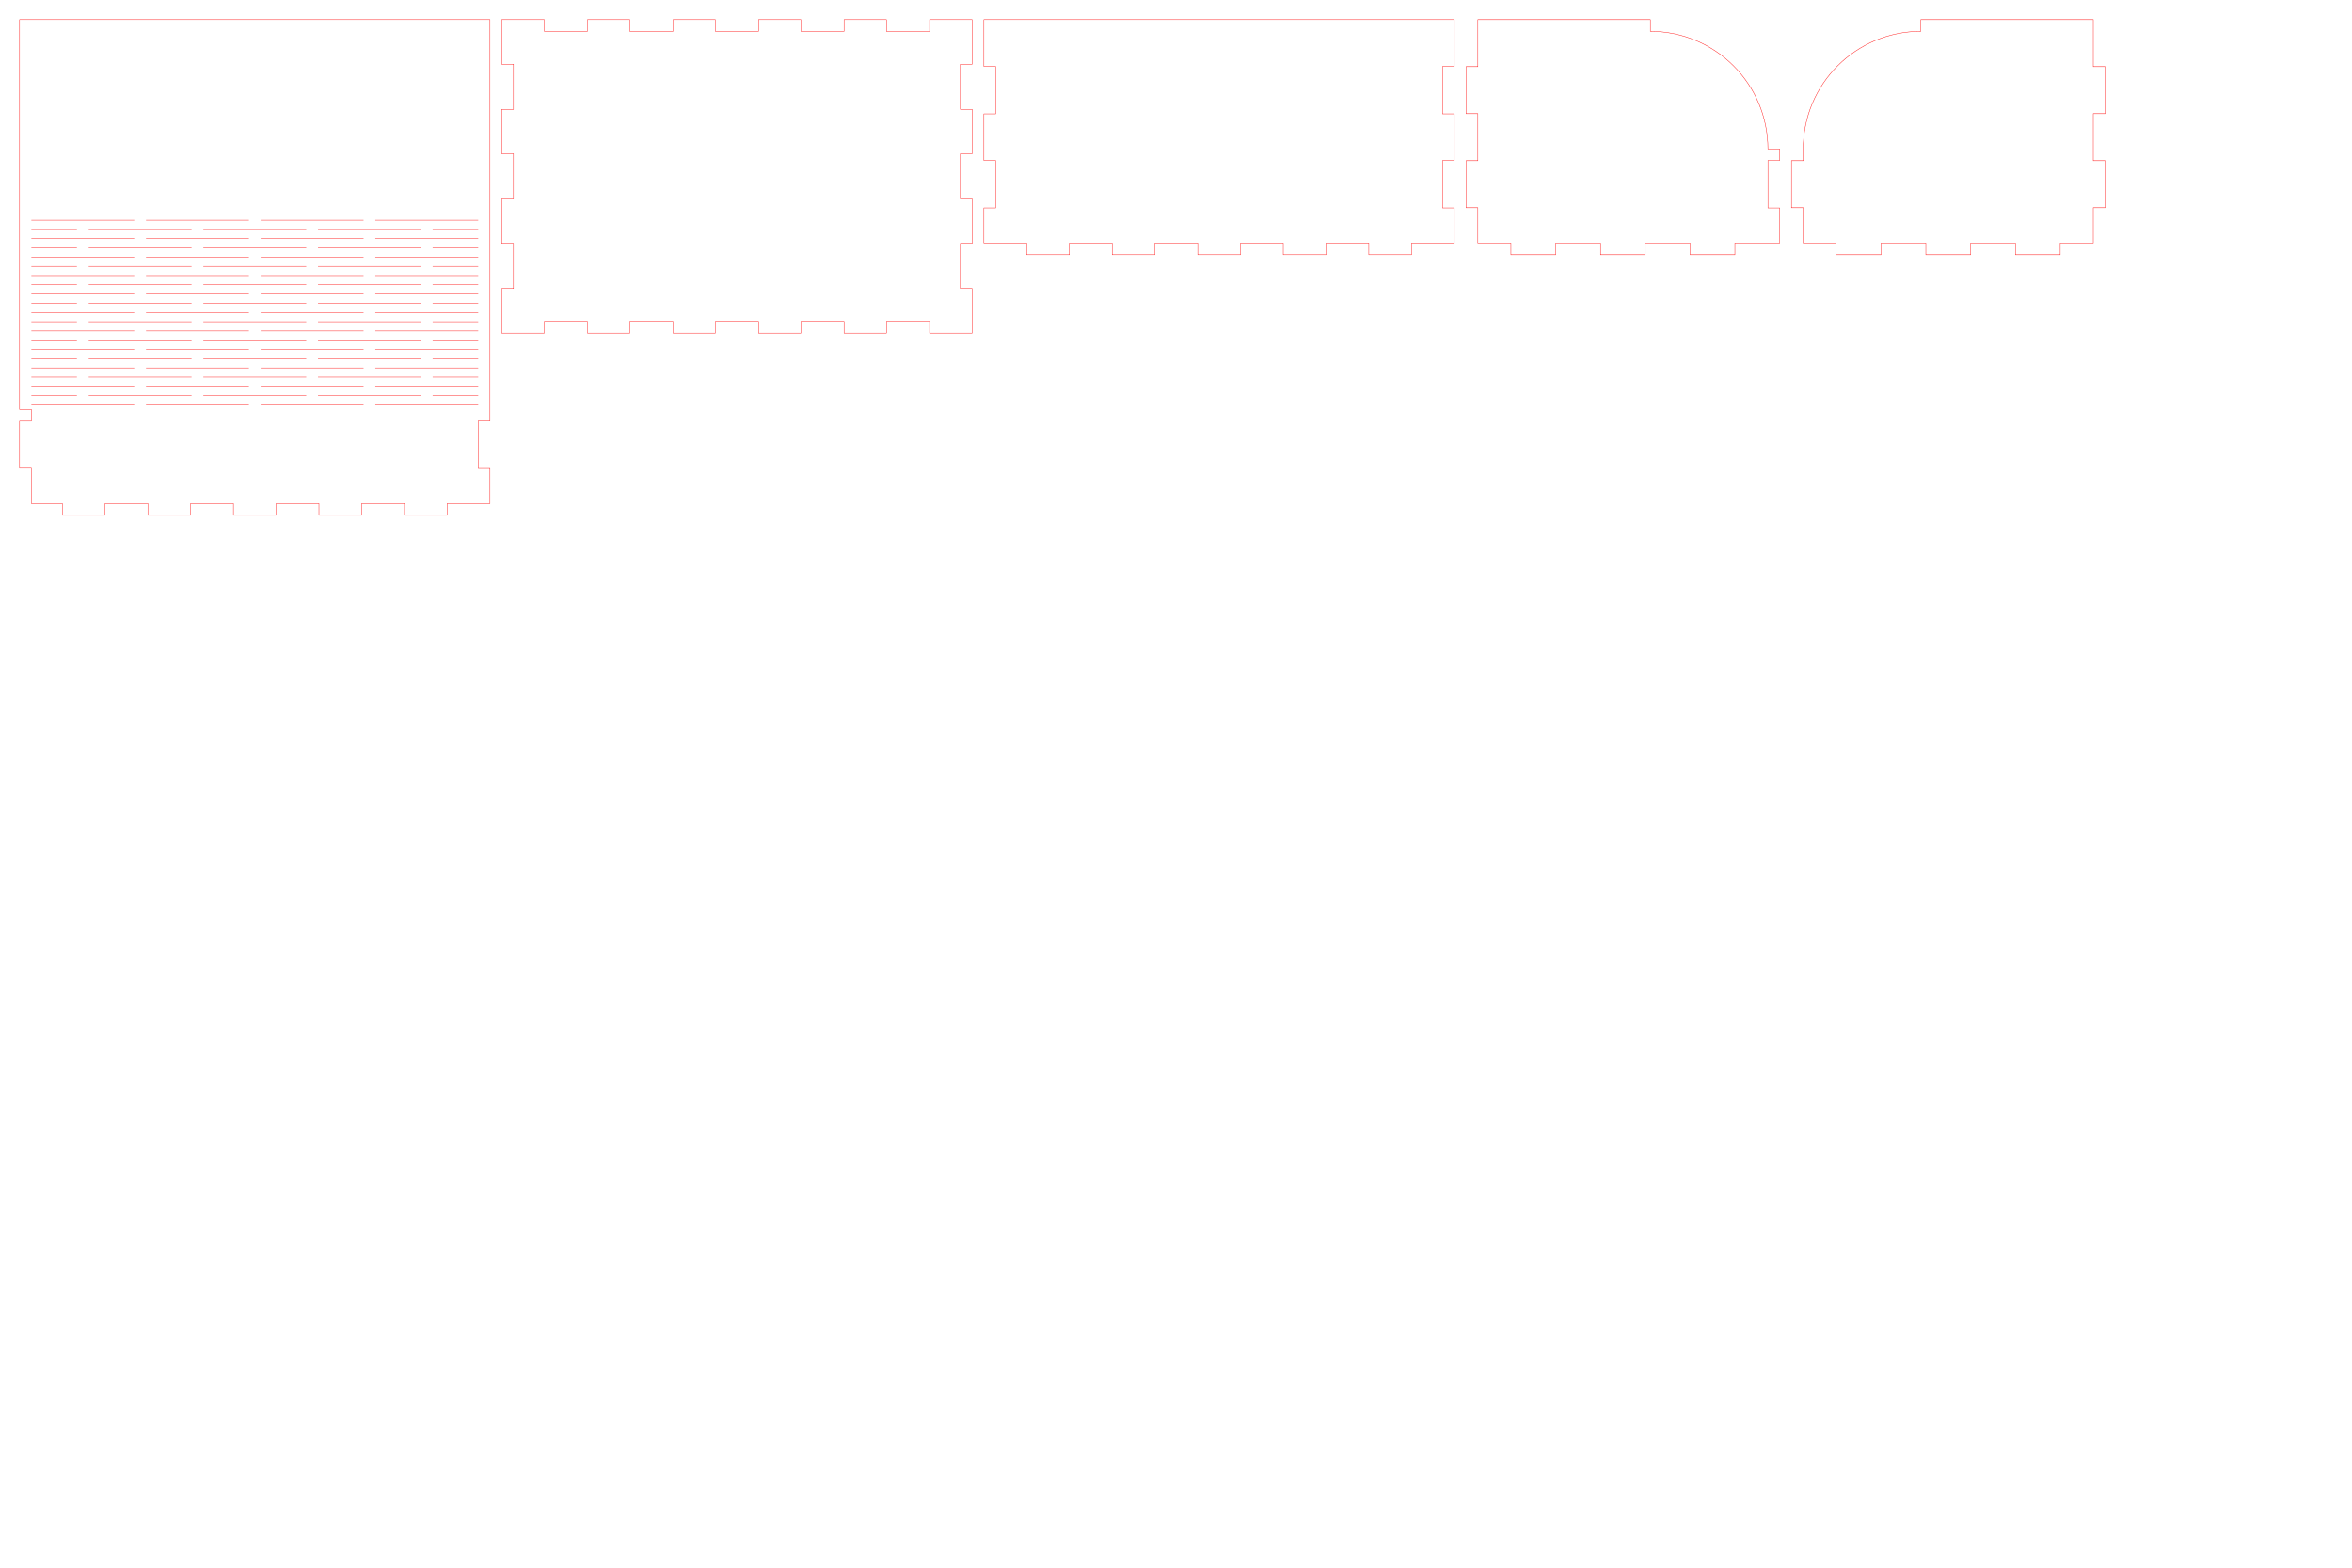
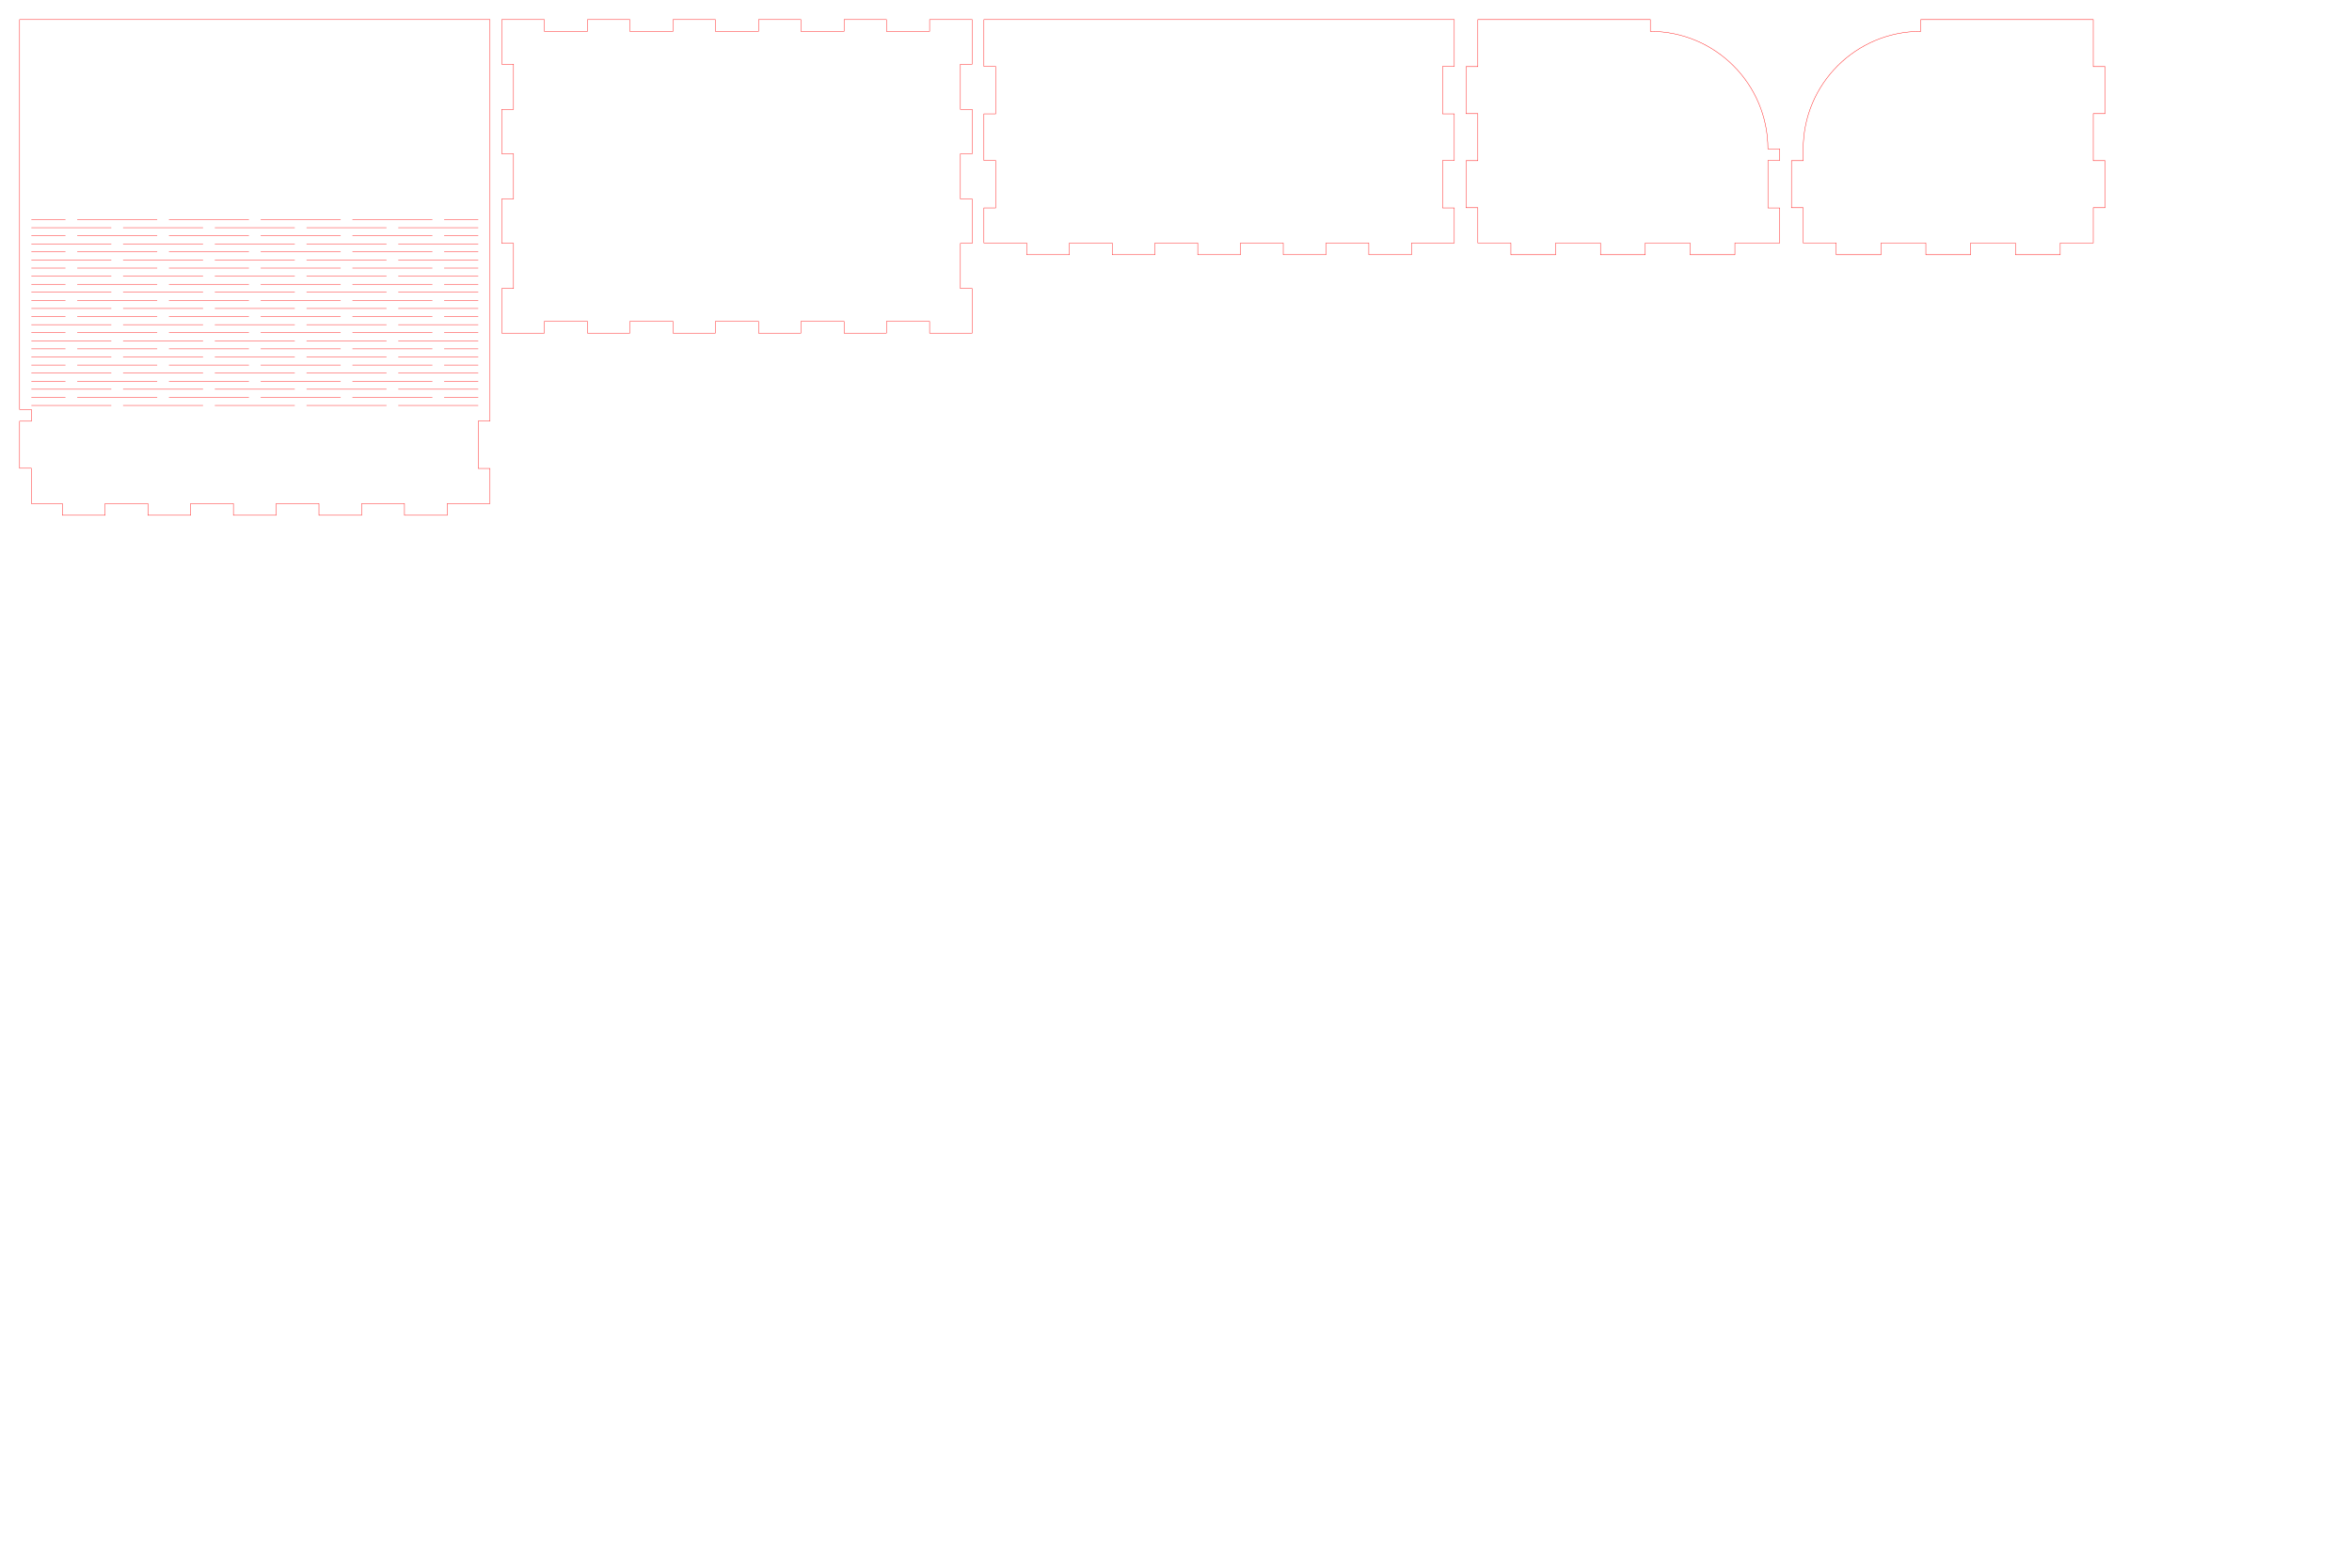
<svg xmlns="http://www.w3.org/2000/svg" width="600mm" height="400mm" viewBox="0 0 600 400">
  <g id="CUT" fill="none" stroke="#FF0000" stroke-width="0.1">
    <path d="M128 85 L138.859 85 L138.859 82 L149.868 82 L149.868 85 L160.677 85 L160.677 82 L171.686 82 L171.686 85 L182.495 85 L182.495 82 L193.505 82 L193.505 85 L204.314 85 L204.314 82 L215.323 82 L215.323 85 L226.132 85 L226.132 82 L237.141 82 L237.141 85 L248 85 L248 73.621 L245 73.621 L245 62.093 L248 62.093 L248 50.764 L245 50.764 L245 39.236 L248 39.236 L248 27.907 L245 27.907 L245 16.379 L248 16.379 L248 5 L237.141 5 L237.141 8 L226.132 8 L226.132 5 L215.323 5 L215.323 8 L204.314 8 L204.314 5 L193.505 5 L193.505 8 L182.495 8 L182.495 5 L171.686 5 L171.686 8 L160.677 8 L160.677 5 L149.868 5 L149.868 8 L138.859 8 L138.859 5 L128 5 L128 16.379 L131 16.379 L131 27.907 L128 27.907 L128 39.236 L131 39.236 L131 50.764 L128 50.764 L128 62.093 L131 62.093 L131 73.621 L128 73.621 Z" />
    <path d="M251 62 L261.909 62 L261.909 65 L272.818 65 L272.818 62 L283.727 62 L283.727 65 L294.636 65 L294.636 62 L305.546 62 L305.546 65 L316.454 65 L316.454 62 L327.364 62 L327.364 65 L338.273 65 L338.273 62 L349.182 62 L349.182 65 L360.091 65 L360.091 62 L371 62 L371 53.05 L368 53.05 L368 40.95 L371 40.95 L371 29.05 L368 29.05 L368 16.95 L371 16.95 L371 5 L251 5 L251 16.95 L254 16.95 L254 29.05 L251 29.05 L251 40.95 L254 40.95 L254 53.05 L251 53.05 Z" />
    <path d="M451 38 A30 30 0 0 0 421 8 L421 5 L377 5 L377 17 L374 17 L374 29 L377 29 L377 41 L374 41 L374 53 L377 53 L377 62 L385.429 62 L385.429 65 L396.857 65 L396.857 62 L408.286 62 L408.286 65 L419.714 65 L419.714 62 L431.143 62 L431.143 65 L442.571 65 L442.571 62 L454 62 L454 53.05 L451 53.05 L451 40.95 L454 40.95 L454 38 Z" />
    <path d="M5 119.48 L8 119.48 L8 128.48 L15.909 128.48 L15.909 131.48 L26.818 131.48 L26.818 128.48 L37.727 128.48 L37.727 131.48 L48.636 131.48 L48.636 128.48 L59.545 128.48 L59.545 131.48 L70.454 131.48 L70.454 128.48 L81.364 128.48 L81.364 131.48 L92.273 131.48 L92.273 128.48 L103.182 128.48 L103.182 131.48 L114.091 131.48 L114.091 128.48 L125 128.48 L125 119.53 L122 119.53 L122 107.43 L125 107.43 L125 5 L5 5 L5 104.48 L8 104.48 L8 107.48 L5 107.48 Z" />
-     <path d="M122 103.302 L95.75 103.302" />
-     <path d="M92.75 103.302 L66.5 103.302" />
-     <path d="M63.5 103.302 L37.25 103.302" />
-     <path d="M34.25 103.302 L8 103.302" />
-     <path d="M122 100.946 L110.375 100.946" />
-     <path d="M107.375 100.946 L81.125 100.946" />
-     <path d="M78.125 100.946 L51.875 100.946" />
-     <path d="M48.875 100.946 L22.625 100.946" />
-     <path d="M19.625 100.946 L8 100.946" />
-     <path d="M122 98.59 L95.75 98.59" />
-     <path d="M92.75 98.59 L66.5 98.59" />
-     <path d="M63.5 98.59 L37.25 98.59" />
-     <path d="M34.25 98.59 L8 98.59" />
-     <path d="M122 96.233 L110.375 96.233" />
-     <path d="M107.375 96.233 L81.125 96.233" />
-     <path d="M78.125 96.233 L51.875 96.233" />
-     <path d="M48.875 96.233 L22.625 96.233" />
-     <path d="M19.625 96.233 L8 96.233" />
-     <path d="M122 93.877 L95.75 93.877" />
-     <path d="M92.75 93.877 L66.5 93.877" />
-     <path d="M63.5 93.877 L37.25 93.877" />
-     <path d="M34.25 93.877 L8 93.877" />
-     <path d="M122 91.521 L110.375 91.521" />
-     <path d="M107.375 91.521 L81.125 91.521" />
-     <path d="M78.125 91.521 L51.875 91.521" />
-     <path d="M48.875 91.521 L22.625 91.521" />
-     <path d="M19.625 91.521 L8 91.521" />
-     <path d="M122 89.165 L95.75 89.165" />
-     <path d="M92.75 89.165 L66.5 89.165" />
-     <path d="M63.5 89.165 L37.25 89.165" />
-     <path d="M34.25 89.165 L8 89.165" />
-     <path d="M122 86.809 L110.375 86.809" />
-     <path d="M107.375 86.809 L81.125 86.809" />
-     <path d="M78.125 86.809 L51.875 86.809" />
-     <path d="M48.875 86.809 L22.625 86.809" />
-     <path d="M19.625 86.809 L8 86.809" />
-     <path d="M122 84.452 L95.75 84.452" />
-     <path d="M92.75 84.452 L66.5 84.452" />
-     <path d="M63.5 84.452 L37.25 84.452" />
-     <path d="M34.25 84.452 L8 84.452" />
-     <path d="M122 82.096 L110.375 82.096" />
-     <path d="M107.375 82.096 L81.125 82.096" />
-     <path d="M78.125 82.096 L51.875 82.096" />
-     <path d="M48.875 82.096 L22.625 82.096" />
-     <path d="M19.625 82.096 L8 82.096" />
-     <path d="M122 79.74 L95.75 79.74" />
-     <path d="M92.75 79.74 L66.5 79.74" />
-     <path d="M63.5 79.74 L37.25 79.74" />
-     <path d="M34.25 79.74 L8 79.74" />
-     <path d="M122 77.384 L110.375 77.384" />
-     <path d="M107.375 77.384 L81.125 77.384" />
-     <path d="M78.125 77.384 L51.875 77.384" />
-     <path d="M48.875 77.384 L22.625 77.384" />
-     <path d="M19.625 77.384 L8 77.384" />
-     <path d="M122 75.028 L95.75 75.028" />
-     <path d="M92.75 75.028 L66.5 75.028" />
-     <path d="M63.5 75.028 L37.25 75.028" />
-     <path d="M34.25 75.028 L8 75.028" />
-     <path d="M122 72.671 L110.375 72.671" />
-     <path d="M107.375 72.671 L81.125 72.671" />
-     <path d="M78.125 72.671 L51.875 72.671" />
-     <path d="M48.875 72.671 L22.625 72.671" />
-     <path d="M19.625 72.671 L8 72.671" />
-     <path d="M122 70.315 L95.75 70.315" />
-     <path d="M92.75 70.315 L66.5 70.315" />
-     <path d="M63.5 70.315 L37.25 70.315" />
-     <path d="M34.25 70.315 L8 70.315" />
-     <path d="M122 67.959 L110.375 67.959" />
-     <path d="M107.375 67.959 L81.125 67.959" />
-     <path d="M78.125 67.959 L51.875 67.959" />
-     <path d="M48.875 67.959 L22.625 67.959" />
-     <path d="M19.625 67.959 L8 67.959" />
-     <path d="M122 65.603 L95.75 65.603" />
-     <path d="M92.75 65.603 L66.5 65.603" />
-     <path d="M63.5 65.603 L37.25 65.603" />
-     <path d="M34.25 65.603 L8 65.603" />
-     <path d="M122 63.247 L110.375 63.247" />
-     <path d="M107.375 63.247 L81.125 63.247" />
-     <path d="M78.125 63.247 L51.875 63.247" />
-     <path d="M48.875 63.247 L22.625 63.247" />
-     <path d="M19.625 63.247 L8 63.247" />
-     <path d="M122 60.891 L95.75 60.891" />
-     <path d="M92.75 60.891 L66.5 60.891" />
-     <path d="M63.5 60.891 L37.25 60.891" />
-     <path d="M34.25 60.891 L8 60.891" />
-     <path d="M122 58.534 L110.375 58.534" />
-     <path d="M107.375 58.534 L81.125 58.534" />
-     <path d="M78.125 58.534 L51.875 58.534" />
-     <path d="M48.875 58.534 L22.625 58.534" />
-     <path d="M19.625 58.534 L8 58.534" />
-     <path d="M122 56.178 L95.75 56.178" />
-     <path d="M92.75 56.178 L66.5 56.178" />
-     <path d="M63.5 56.178 L37.25 56.178" />
-     <path d="M34.25 56.178 L8 56.178" />
+     <path d="M122 103.449 L101.6 103.449" />
+     <path d="M98.6 103.449 L78.2 103.449" />
+     <path d="M75.2 103.449 L54.8 103.449" />
+     <path d="M51.8 103.449 L31.4 103.449" />
+     <path d="M28.4 103.449 L8 103.449" />
+     <path d="M122 101.388 L113.3 101.388" />
+     <path d="M110.3 101.388 L89.9 101.388" />
+     <path d="M86.9 101.388 L66.5 101.388" />
+     <path d="M63.5 101.388 L43.1 101.388" />
+     <path d="M40.1 101.388 L19.7 101.388" />
+     <path d="M16.7 101.388 L8 101.388" />
+     <path d="M122 99.326 L101.6 99.326" />
+     <path d="M98.6 99.326 L78.2 99.326" />
+     <path d="M75.2 99.326 L54.8 99.326" />
+     <path d="M51.8 99.326 L31.4 99.326" />
+     <path d="M28.4 99.326 L8 99.326" />
+     <path d="M122 97.264 L113.3 97.264" />
+     <path d="M110.3 97.264 L89.9 97.264" />
+     <path d="M86.9 97.264 L66.5 97.264" />
+     <path d="M63.5 97.264 L43.1 97.264" />
+     <path d="M40.1 97.264 L19.7 97.264" />
+     <path d="M16.7 97.264 L8 97.264" />
+     <path d="M122 95.203 L101.6 95.203" />
+     <path d="M98.6 95.203 L78.2 95.203" />
+     <path d="M75.2 95.203 L54.8 95.203" />
+     <path d="M51.8 95.203 L31.4 95.203" />
+     <path d="M28.4 95.203 L8 95.203" />
+     <path d="M122 93.141 L113.3 93.141" />
+     <path d="M110.3 93.141 L89.9 93.141" />
+     <path d="M86.9 93.141 L66.5 93.141" />
+     <path d="M63.5 93.141 L43.1 93.141" />
+     <path d="M40.1 93.141 L19.7 93.141" />
+     <path d="M16.7 93.141 L8 93.141" />
+     <path d="M122 91.079 L101.6 91.079" />
+     <path d="M98.6 91.079 L78.2 91.079" />
+     <path d="M75.2 91.079 L54.8 91.079" />
+     <path d="M51.8 91.079 L31.4 91.079" />
+     <path d="M28.4 91.079 L8 91.079" />
+     <path d="M122 89.018 L113.3 89.018" />
+     <path d="M110.3 89.018 L89.9 89.018" />
+     <path d="M86.9 89.018 L66.5 89.018" />
+     <path d="M63.5 89.018 L43.1 89.018" />
+     <path d="M40.1 89.018 L19.7 89.018" />
+     <path d="M16.7 89.018 L8 89.018" />
+     <path d="M122 86.956 L101.6 86.956" />
+     <path d="M98.6 86.956 L78.2 86.956" />
+     <path d="M75.2 86.956 L54.8 86.956" />
+     <path d="M51.8 86.956 L31.4 86.956" />
+     <path d="M28.4 86.956 L8 86.956" />
+     <path d="M122 84.894 L113.3 84.894" />
+     <path d="M110.3 84.894 L89.9 84.894" />
+     <path d="M86.9 84.894 L66.5 84.894" />
+     <path d="M63.5 84.894 L43.1 84.894" />
+     <path d="M40.1 84.894 L19.7 84.894" />
+     <path d="M16.7 84.894 L8 84.894" />
+     <path d="M122 82.832 L101.6 82.832" />
+     <path d="M98.6 82.832 L78.2 82.832" />
+     <path d="M75.2 82.832 L54.8 82.832" />
+     <path d="M51.8 82.832 L31.4 82.832" />
+     <path d="M28.4 82.832 L8 82.832" />
+     <path d="M122 80.771 L113.3 80.771" />
+     <path d="M110.3 80.771 L89.9 80.771" />
+     <path d="M86.9 80.771 L66.5 80.771" />
+     <path d="M63.5 80.771 L43.1 80.771" />
+     <path d="M40.1 80.771 L19.7 80.771" />
+     <path d="M16.7 80.771 L8 80.771" />
+     <path d="M122 78.709 L101.6 78.709" />
+     <path d="M98.6 78.709 L78.2 78.709" />
+     <path d="M75.2 78.709 L54.8 78.709" />
+     <path d="M51.8 78.709 L31.4 78.709" />
+     <path d="M28.4 78.709 L8 78.709" />
+     <path d="M122 76.647 L113.3 76.647" />
+     <path d="M110.3 76.647 L89.9 76.647" />
+     <path d="M86.9 76.647 L66.5 76.647" />
+     <path d="M63.5 76.647 L43.1 76.647" />
+     <path d="M40.1 76.647 L19.7 76.647" />
+     <path d="M16.7 76.647 L8 76.647" />
+     <path d="M122 74.586 L101.6 74.586" />
+     <path d="M98.6 74.586 L78.2 74.586" />
+     <path d="M75.2 74.586 L54.8 74.586" />
+     <path d="M51.8 74.586 L31.4 74.586" />
+     <path d="M28.4 74.586 L8 74.586" />
+     <path d="M122 72.524 L113.3 72.524" />
+     <path d="M110.3 72.524 L89.9 72.524" />
+     <path d="M86.9 72.524 L66.5 72.524" />
+     <path d="M63.5 72.524 L43.1 72.524" />
+     <path d="M40.1 72.524 L19.7 72.524" />
+     <path d="M16.7 72.524 L8 72.524" />
+     <path d="M122 70.463 L101.6 70.463" />
+     <path d="M98.6 70.463 L78.2 70.463" />
+     <path d="M75.2 70.463 L54.8 70.463" />
+     <path d="M51.8 70.463 L31.4 70.463" />
+     <path d="M28.4 70.463 L8 70.463" />
+     <path d="M122 68.401 L113.3 68.401" />
+     <path d="M110.3 68.401 L89.9 68.401" />
+     <path d="M86.9 68.401 L66.5 68.401" />
+     <path d="M63.5 68.401 L43.1 68.401" />
+     <path d="M40.1 68.401 L19.7 68.401" />
+     <path d="M16.7 68.401 L8 68.401" />
+     <path d="M122 66.339 L101.6 66.339" />
+     <path d="M98.6 66.339 L78.2 66.339" />
+     <path d="M75.2 66.339 L54.8 66.339" />
+     <path d="M51.8 66.339 L31.4 66.339" />
+     <path d="M28.4 66.339 L8 66.339" />
+     <path d="M122 64.278 L113.3 64.278" />
+     <path d="M110.3 64.278 L89.9 64.278" />
+     <path d="M86.9 64.278 L66.5 64.278" />
+     <path d="M63.5 64.278 L43.1 64.278" />
+     <path d="M40.1 64.278 L19.7 64.278" />
+     <path d="M16.7 64.278 L8 64.278" />
+     <path d="M122 62.216 L101.6 62.216" />
+     <path d="M98.6 62.216 L78.2 62.216" />
+     <path d="M75.2 62.216 L54.8 62.216" />
+     <path d="M51.8 62.216 L31.4 62.216" />
+     <path d="M28.4 62.216 L8 62.216" />
+     <path d="M122 60.154 L113.3 60.154" />
+     <path d="M110.3 60.154 L89.9 60.154" />
+     <path d="M86.9 60.154 L66.5 60.154" />
+     <path d="M63.5 60.154 L43.1 60.154" />
+     <path d="M40.1 60.154 L19.7 60.154" />
+     <path d="M16.7 60.154 L8 60.154" />
+     <path d="M122 58.093 L101.6 58.093" />
+     <path d="M98.6 58.093 L78.2 58.093" />
+     <path d="M75.2 58.093 L54.8 58.093" />
+     <path d="M51.8 58.093 L31.4 58.093" />
+     <path d="M28.4 58.093 L8 58.093" />
+     <path d="M122 56.031 L113.3 56.031" />
+     <path d="M110.3 56.031 L89.9 56.031" />
+     <path d="M86.9 56.031 L66.5 56.031" />
+     <path d="M63.5 56.031 L43.1 56.031" />
+     <path d="M40.1 56.031 L19.7 56.031" />
+     <path d="M16.7 56.031 L8 56.031" />
    <path d="M490 8 A30 30 0 0 0 460 38 L460 41 L457 41 L457 53 L460 53 L460 62 L468.429 62 L468.429 65 L479.857 65 L479.857 62 L491.286 62 L491.286 65 L502.714 65 L502.714 62 L514.143 62 L514.143 65 L525.571 65 L525.571 62 L534 62 L534 53 L537 53 L537 41 L534 41 L534 29 L537 29 L537 17 L534 17 L534 5 L490 5 Z" />
  </g>
</svg>
